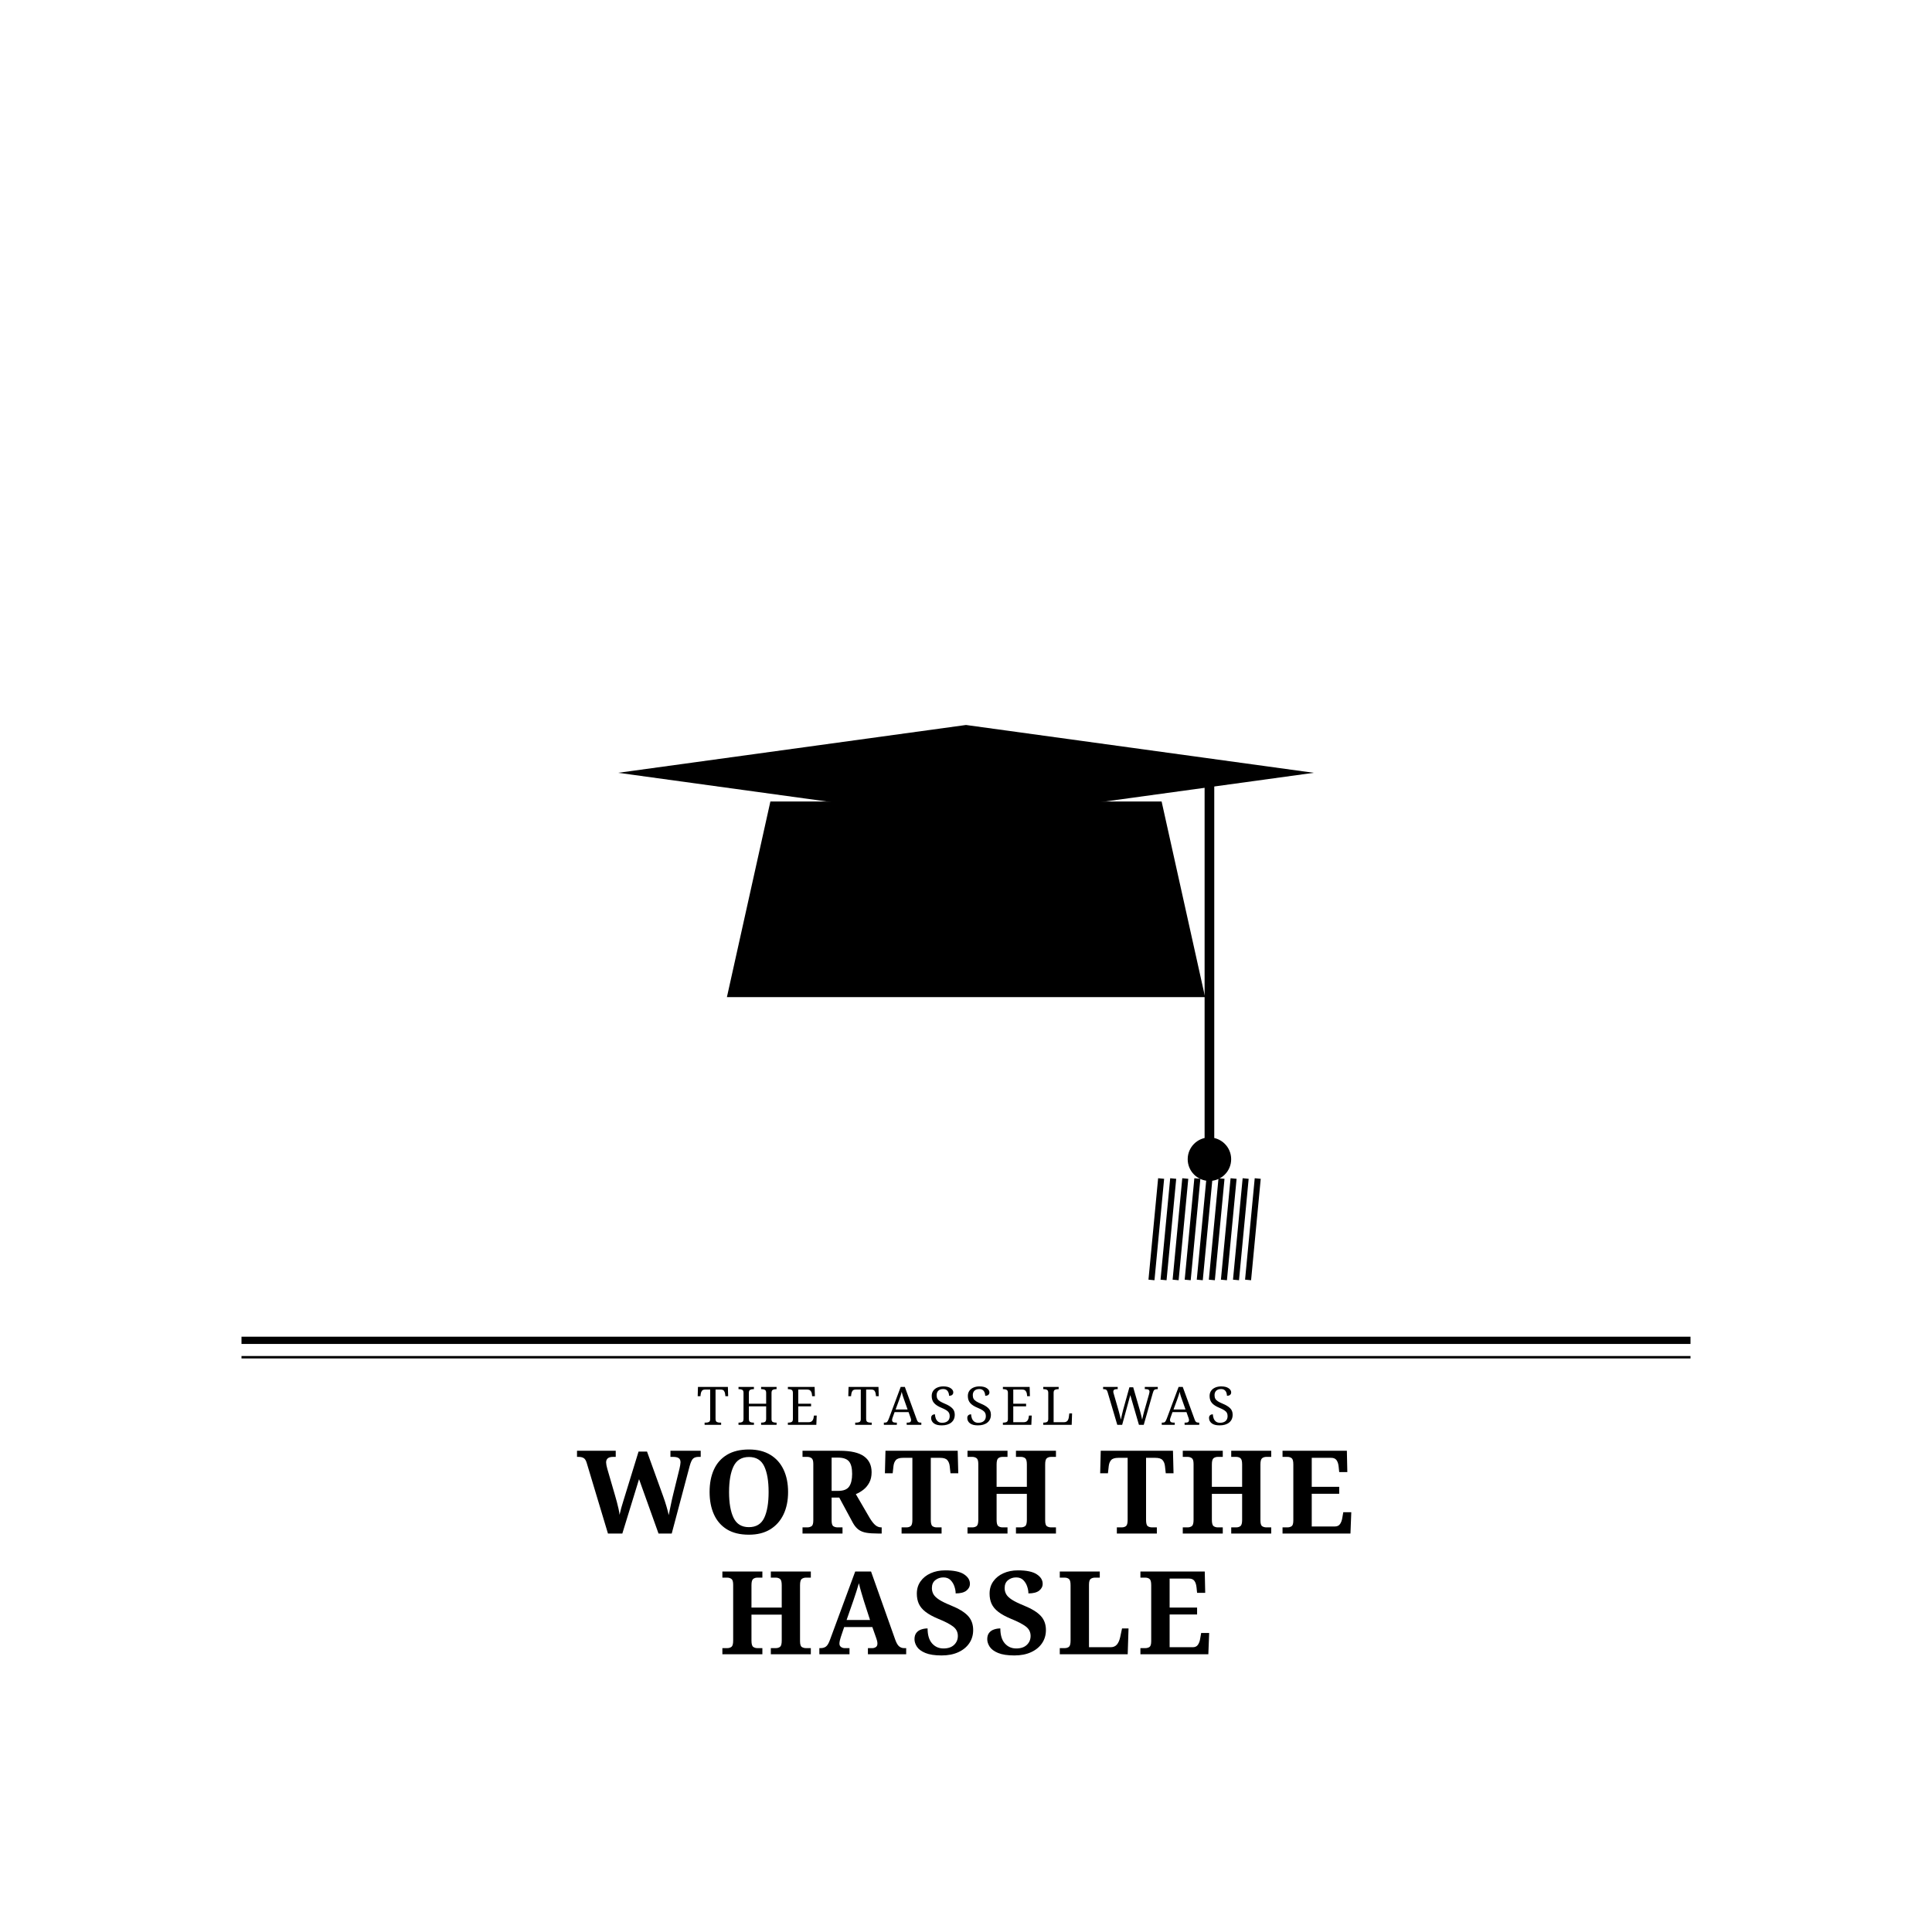
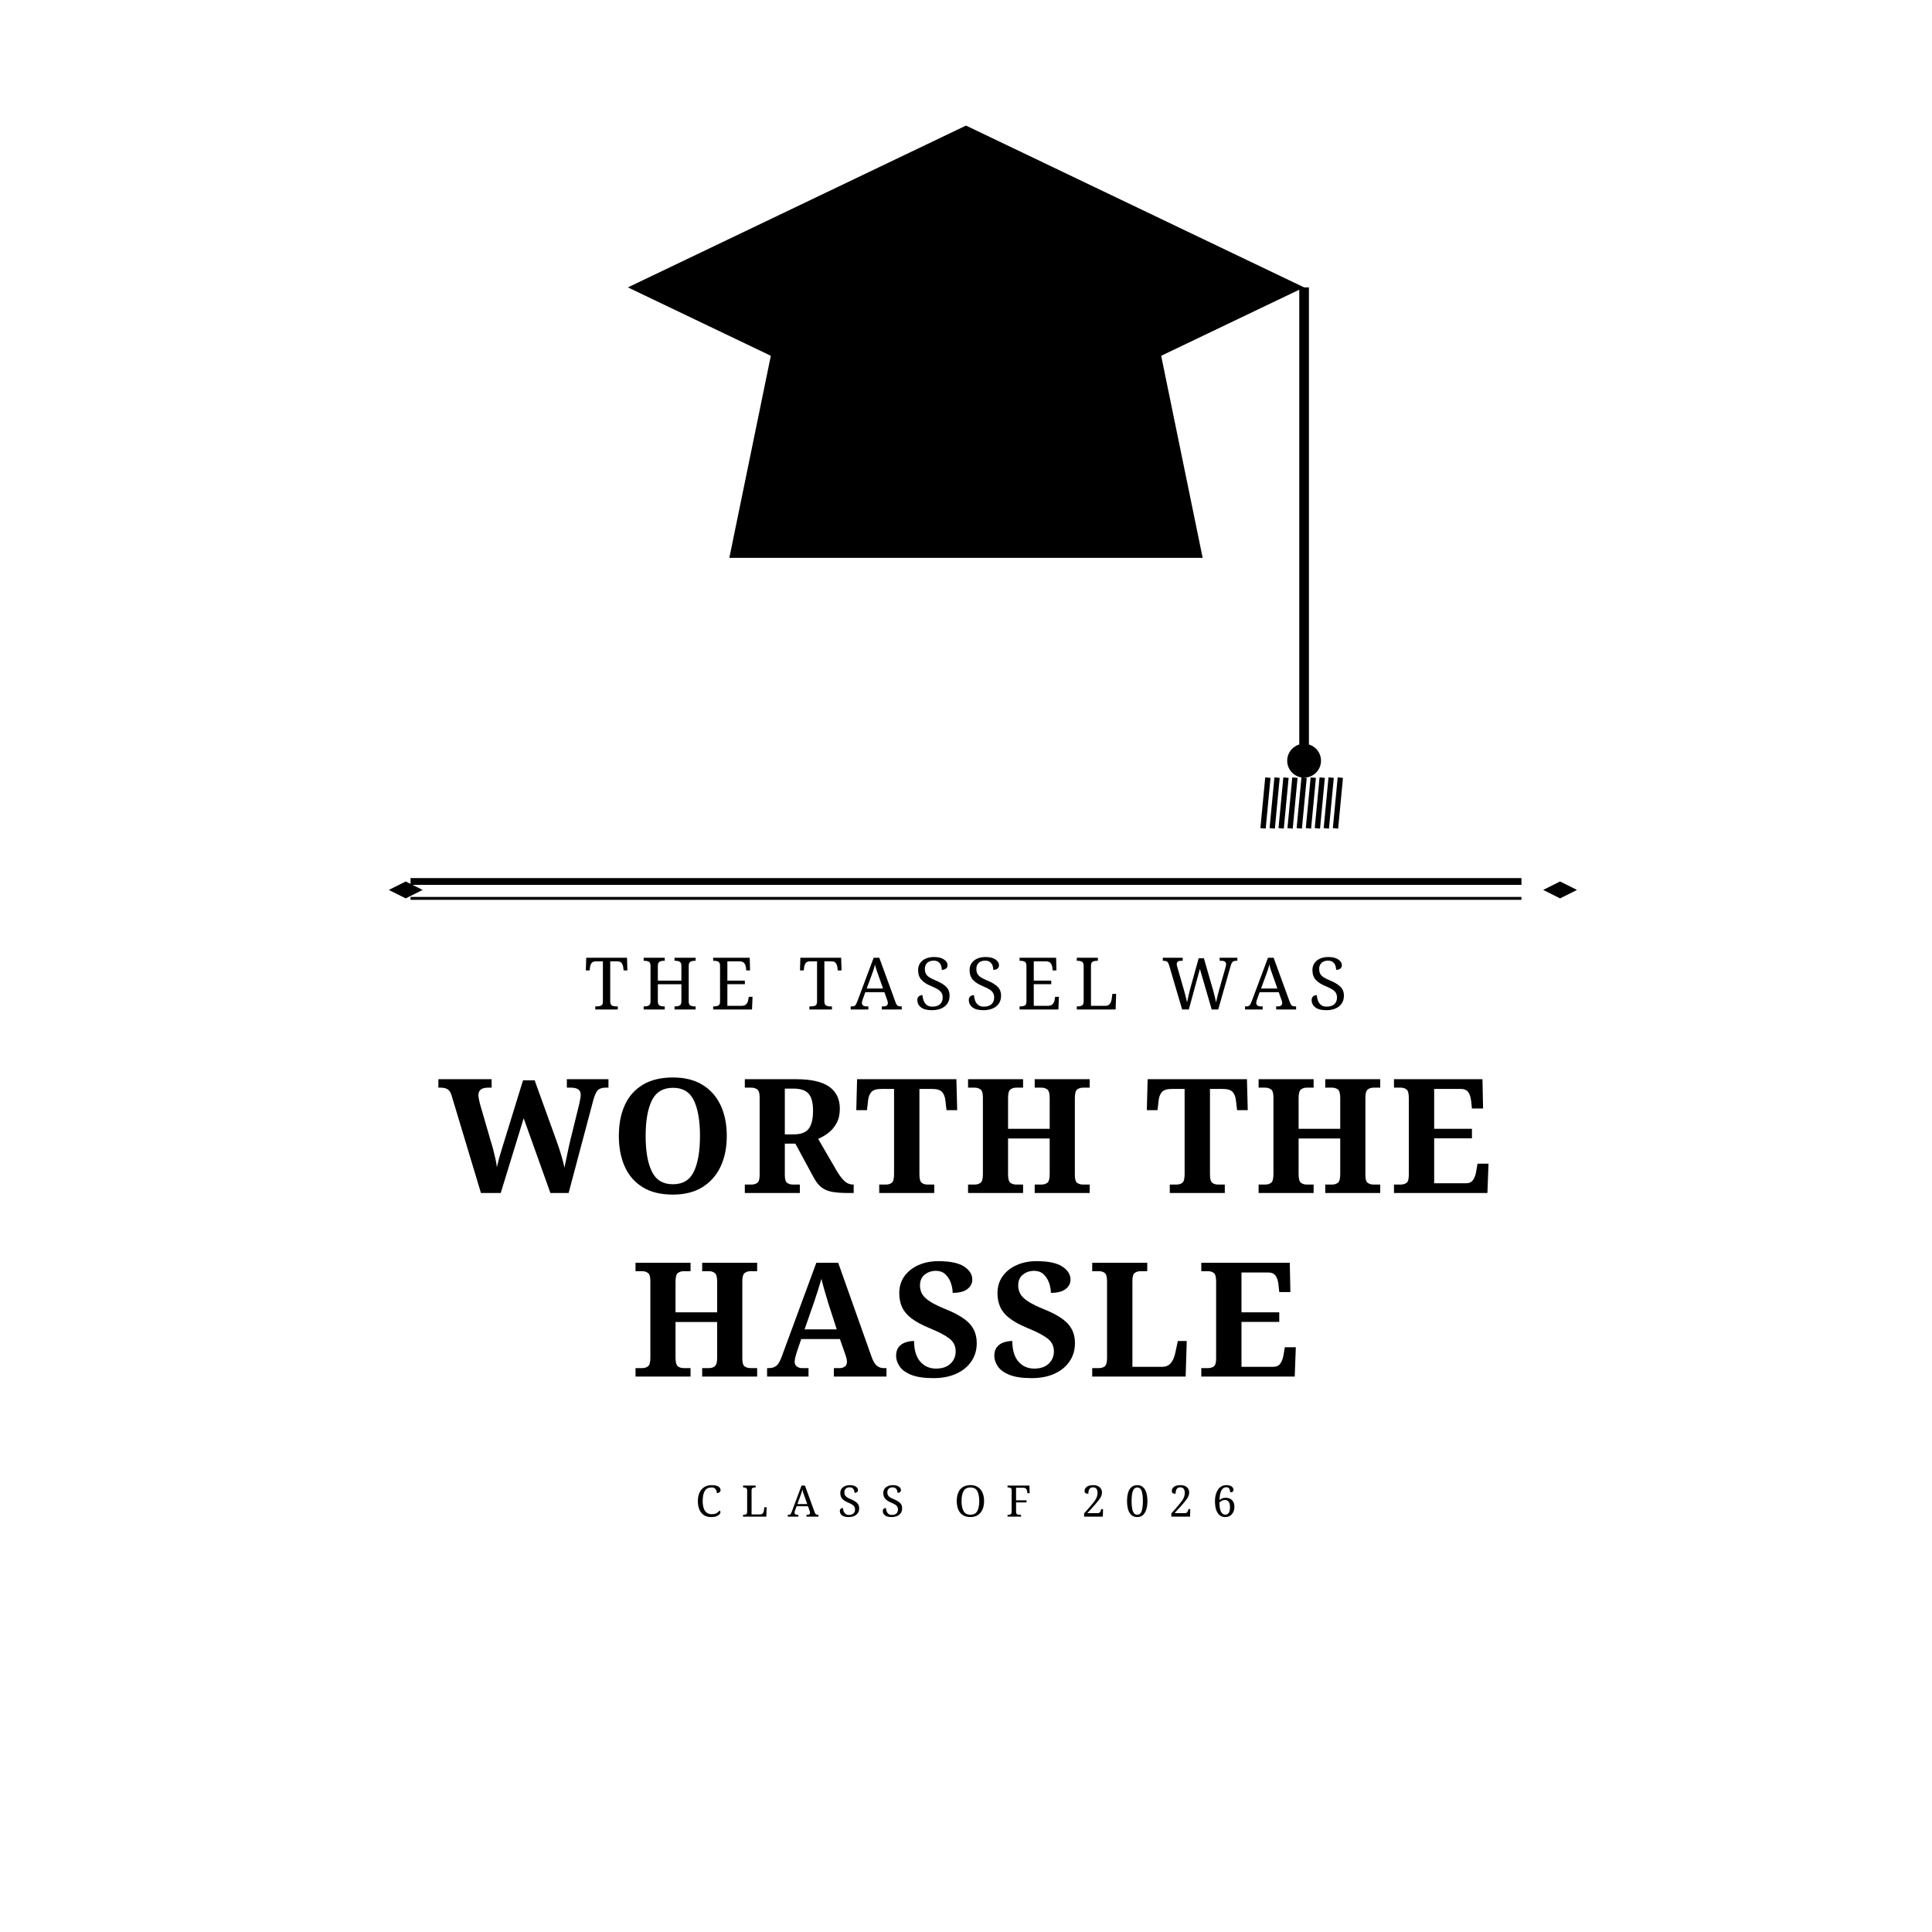
<svg xmlns="http://www.w3.org/2000/svg" viewBox="0 0 800 800" width="800" height="800">
  <rect width="800" height="800" fill="none" />
-   <path d="M 400,300.2 L 544.0,320 L 400,339.8 L 256.0,320 Z" fill="black" />
-   <path d="M 319.0,331.88 L 481.0,331.88 L 499.0,412.88 L 301.0,412.88 Z" fill="black" />
-   <line x1="500.8" y1="320" x2="500.8" y2="480" stroke="black" stroke-width="4" />
-   <circle cx="500.8" cy="480" r="9" fill="black" />
-   <line x1="480.8" y1="488" x2="476.8" y2="530" stroke="black" stroke-width="2.5" />
-   <line x1="485.8" y1="488" x2="481.8" y2="530" stroke="black" stroke-width="2.5" />
-   <line x1="490.8" y1="488" x2="486.8" y2="530" stroke="black" stroke-width="2.5" />
-   <line x1="495.8" y1="488" x2="491.8" y2="530" stroke="black" stroke-width="2.5" />
-   <line x1="500.8" y1="488" x2="496.8" y2="530" stroke="black" stroke-width="2.5" />
-   <line x1="505.8" y1="488" x2="501.8" y2="530" stroke="black" stroke-width="2.5" />
-   <line x1="510.8" y1="488" x2="506.8" y2="530" stroke="black" stroke-width="2.5" />
-   <line x1="515.8" y1="488" x2="511.8" y2="530" stroke="black" stroke-width="2.5" />
-   <line x1="520.8" y1="488" x2="516.8" y2="530" stroke="black" stroke-width="2.5" />
-   <text x="400" y="590" text-anchor="middle" font-family="Georgia, serif" font-size="22" fill="black" letter-spacing="3">THE TASSEL WAS</text>
-   <text x="400" y="635" text-anchor="middle" font-family="Georgia, serif" font-size="48" font-weight="bold" fill="black" letter-spacing="2">WORTH THE</text>
-   <text x="400" y="685" text-anchor="middle" font-family="Georgia, serif" font-size="48" font-weight="bold" fill="black" letter-spacing="2">HASSLE</text>
-   <line x1="100" y1="555" x2="700" y2="555" stroke="black" stroke-width="3" />
-   <line x1="100" y1="562" x2="700" y2="562" stroke="black" stroke-width="1" />
+   <path d="M 400,52 L 540,119 L 400,186 L 260,119 Z" fill="black" />
+   <path d="M 325,119 L 475,119 L 498,231 L 302,231 Z" fill="black" />
+   <line x1="540" y1="119" x2="540" y2="315" stroke="black" stroke-width="4" />
+   <circle cx="540" cy="315" r="7" fill="black" />
+   <line x1="525.0" y1="322" x2="523.0" y2="343" stroke="black" stroke-width="2.2" />
+   <line x1="528.8" y1="322" x2="526.8" y2="343" stroke="black" stroke-width="2.2" />
+   <line x1="532.5" y1="322" x2="530.5" y2="343" stroke="black" stroke-width="2.2" />
+   <line x1="536.2" y1="322" x2="534.2" y2="343" stroke="black" stroke-width="2.2" />
+   <line x1="540.0" y1="322" x2="538.0" y2="343" stroke="black" stroke-width="2.2" />
+   <line x1="543.8" y1="322" x2="541.8" y2="343" stroke="black" stroke-width="2.2" />
+   <line x1="547.5" y1="322" x2="545.5" y2="343" stroke="black" stroke-width="2.2" />
+   <line x1="551.2" y1="322" x2="549.2" y2="343" stroke="black" stroke-width="2.2" />
+   <line x1="555.0" y1="322" x2="553.0" y2="343" stroke="black" stroke-width="2.2" />
+   <line x1="170" y1="365" x2="630" y2="365" stroke="black" stroke-width="2.8" />
+   <line x1="170" y1="372" x2="630" y2="372" stroke="black" stroke-width="1.2" />
+   <polygon points="161,368.5 168,365 175,368.5 168,372" fill="black" />
+   <polygon points="639,368.5 646,365 653,368.5 646,372" fill="black" />
+   <text x="400" y="418" text-anchor="middle" font-family="Georgia,serif" font-size="30" fill="black" letter-spacing="5">THE TASSEL WAS</text>
+   <text x="400" y="494" text-anchor="middle" font-family="Georgia,serif" font-size="66" font-weight="bold" fill="black" letter-spacing="2">WORTH THE</text>
+   <text x="400" y="570" text-anchor="middle" font-family="Georgia,serif" font-size="66" font-weight="bold" fill="black" letter-spacing="2">HASSLE</text>
+   <text x="400" y="628" text-anchor="middle" font-family="Georgia,serif" font-size="18" fill="black" letter-spacing="8">CLASS OF 2026</text>
</svg>
